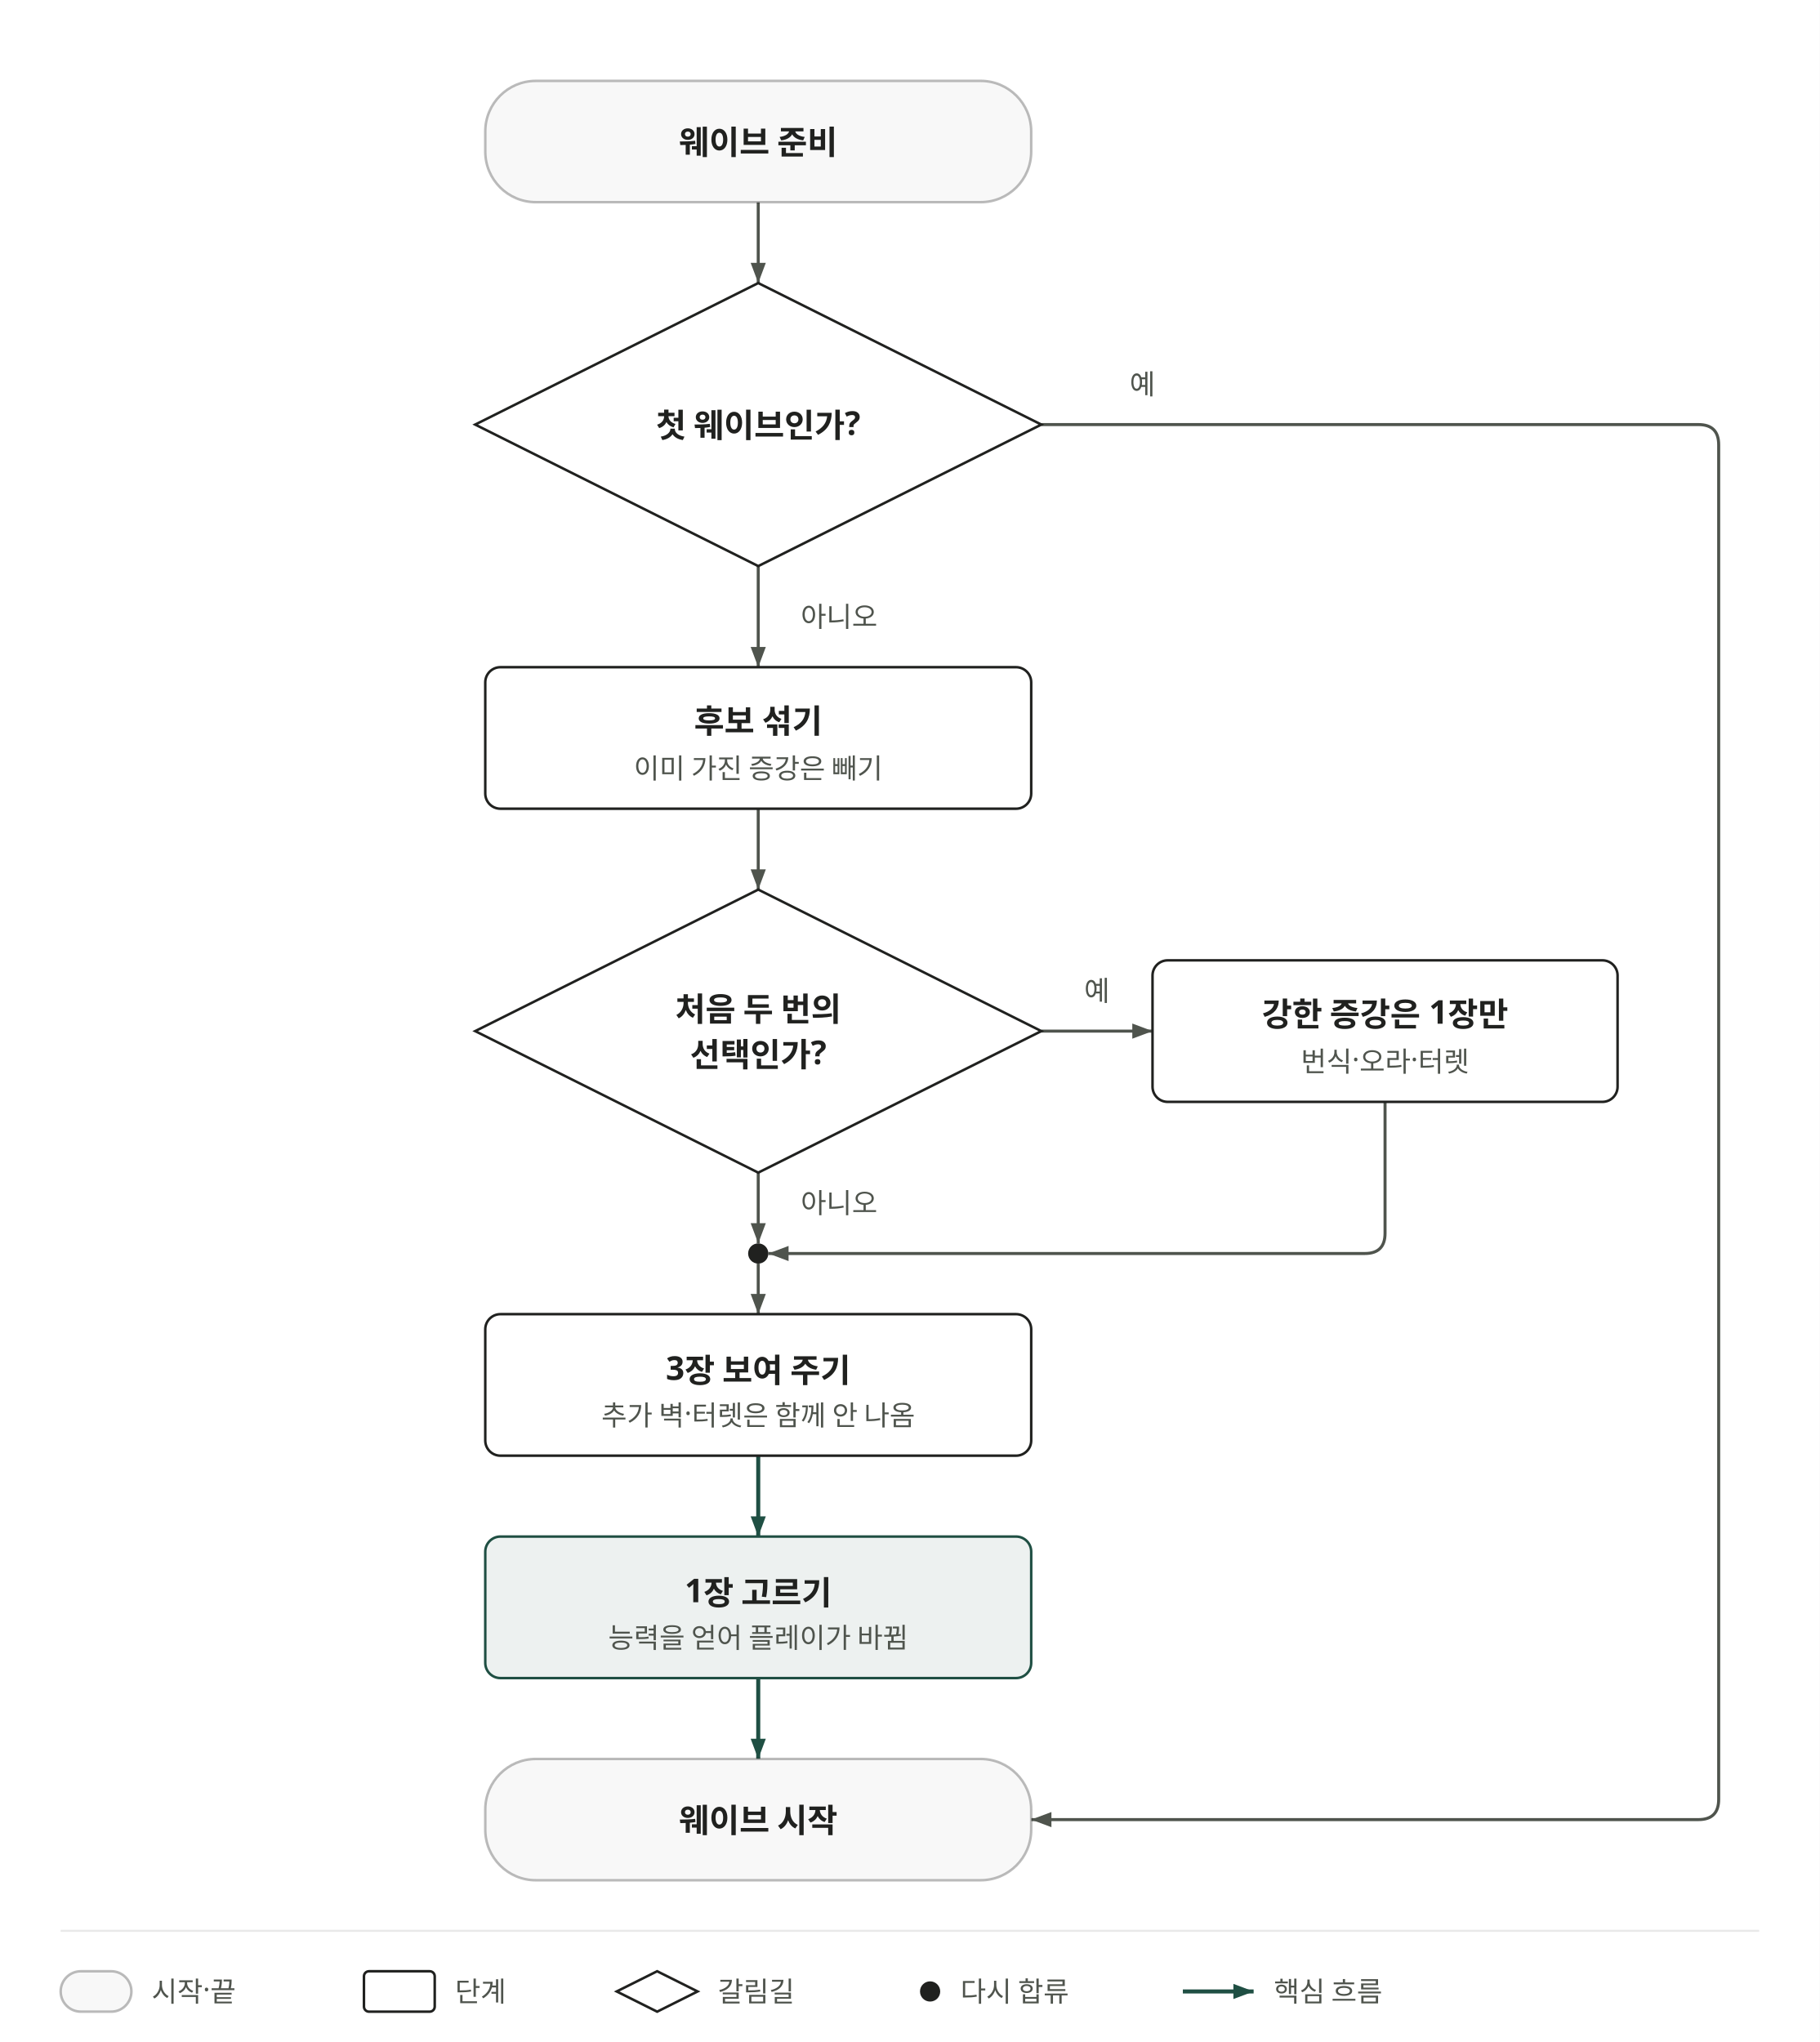
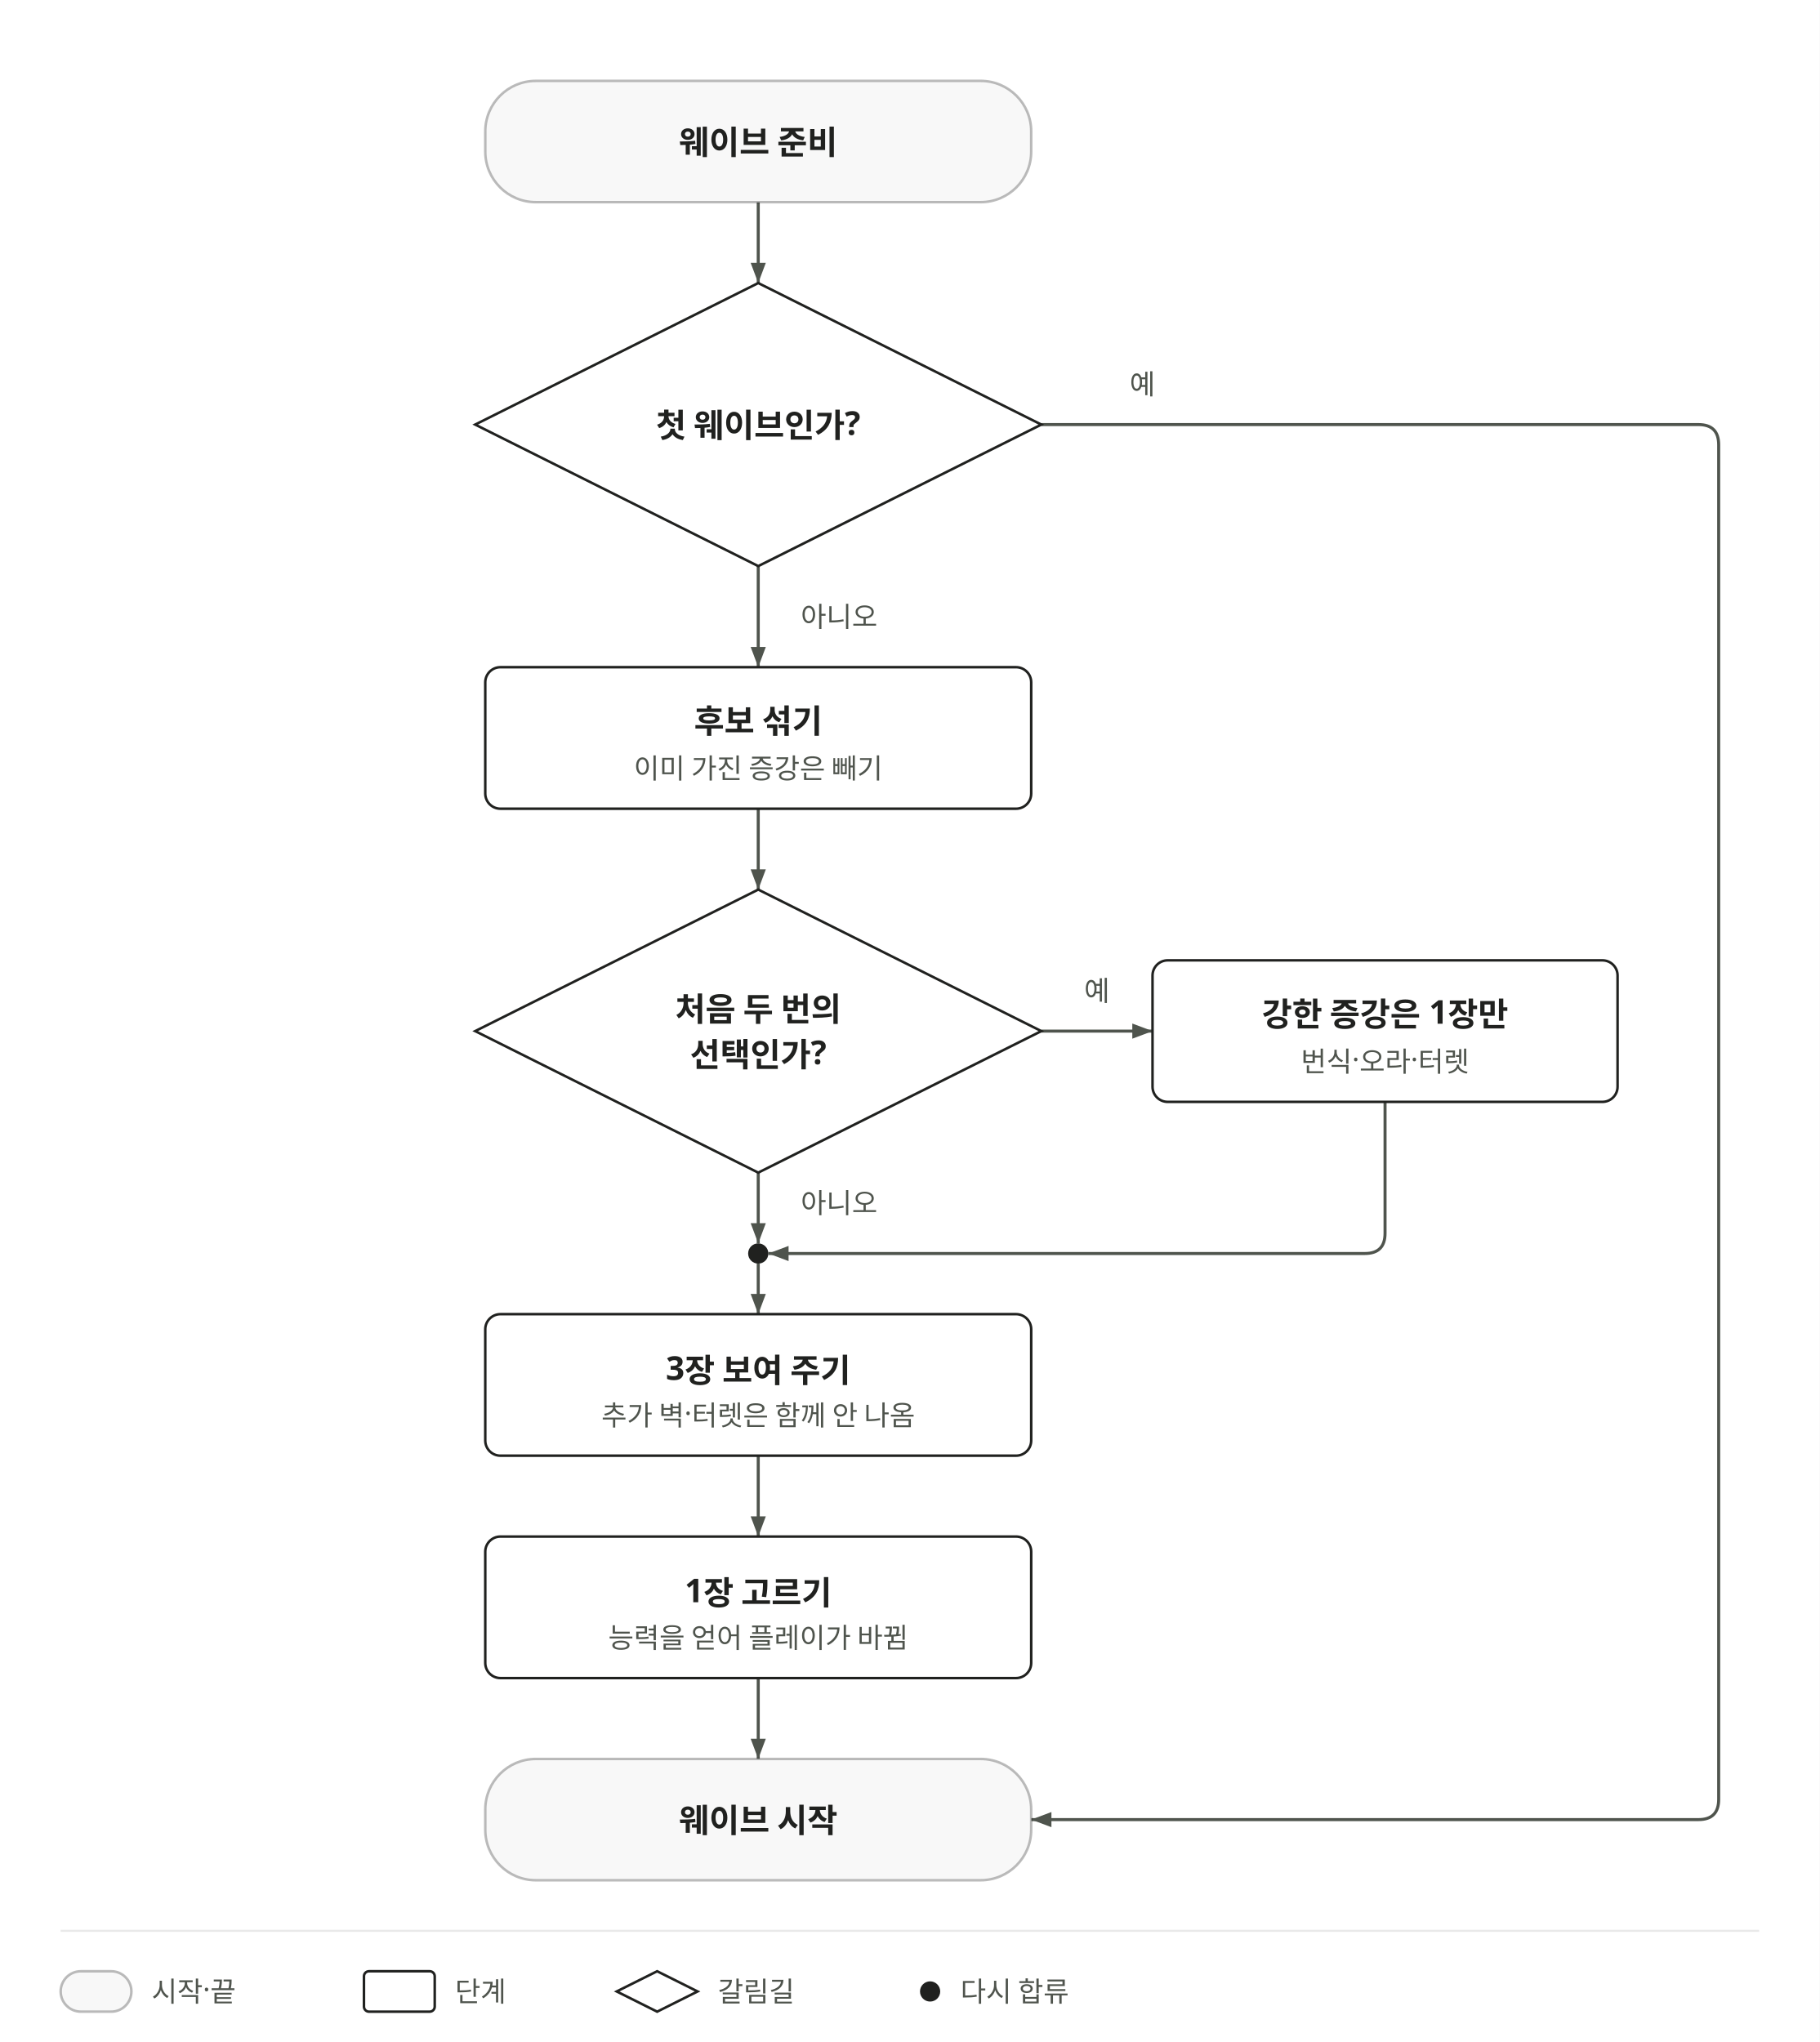
<svg xmlns="http://www.w3.org/2000/svg" viewBox="0 0 720 808">
  <rect width="100%" height="100%" fill="#ffffff" />
  <path d="M300,80 L300,112" fill="none" stroke="#4f544d" stroke-width="1.2" />
  <polygon points="300,112 297,104 303,104" fill="#4f544d" />
  <path d="M412,168 L672,168 Q680,168 680,176 L680,712 Q680,720 672,720 L408,720" fill="none" stroke="#4f544d" stroke-width="1.2" />
  <polygon points="408,720 416,717 416,723" fill="#4f544d" />
  <path d="M300,224 L300,264" fill="none" stroke="#4f544d" stroke-width="1.2" />
  <polygon points="300,264 297,256 303,256" fill="#4f544d" />
  <path d="M300,320 L300,352" fill="none" stroke="#4f544d" stroke-width="1.2" />
  <polygon points="300,352 297,344 303,344" fill="#4f544d" />
  <path d="M412,408 L456,408" fill="none" stroke="#4f544d" stroke-width="1.2" />
  <polygon points="456,408 448,405 448,411" fill="#4f544d" />
  <path d="M300,464 L300,492" fill="none" stroke="#4f544d" stroke-width="1.2" />
  <polygon points="300,492 297,484 303,484" fill="#4f544d" />
  <path d="M548,436 L548,488 Q548,496 540,496 L304,496" fill="none" stroke="#4f544d" stroke-width="1.2" />
  <polygon points="304,496 312,493 312,499" fill="#4f544d" />
  <path d="M300,500 L300,520" fill="none" stroke="#4f544d" stroke-width="1.2" />
  <polygon points="300,520 297,512 303,512" fill="#4f544d" />
-   <path d="M300,576 L300,608" fill="none" stroke="#1f4f43" stroke-width="1.6" />
-   <polygon points="300,608 297,600 303,600" fill="#1f4f43" />
-   <path d="M300,664 L300,696" fill="none" stroke="#1f4f43" stroke-width="1.6" />
-   <polygon points="300,696 297,688 303,688" fill="#1f4f43" />
+   <path d="M300,576 L300,608" fill="none" stroke="#4f544d" stroke-width="1.2" />
+   <polygon points="300,608 297,600 303,600" fill="#4f544d" />
+   <path d="M300,664 L300,696" fill="none" stroke="#4f544d" stroke-width="1.2" />
+   <polygon points="300,696 297,688 303,688" fill="#4f544d" />
  <rect x="440" y="144" width="24" height="16" rx="2" fill="#ffffff" />
  <text x="452" y="156" fill="#4f544d" font-size="11" font-weight="500" font-family="'Noto Sans KR', 'Apple SD Gothic Neo', 'Malgun Gothic', sans-serif" text-anchor="middle">예</text>
  <rect x="308" y="236" width="48" height="16" rx="2" fill="#ffffff" />
  <text x="332" y="248" fill="#4f544d" font-size="11" font-weight="500" font-family="'Noto Sans KR', 'Apple SD Gothic Neo', 'Malgun Gothic', sans-serif" text-anchor="middle">아니오</text>
  <rect x="422" y="384" width="24" height="16" rx="2" fill="#ffffff" />
  <text x="434" y="396" fill="#4f544d" font-size="11" font-weight="500" font-family="'Noto Sans KR', 'Apple SD Gothic Neo', 'Malgun Gothic', sans-serif" text-anchor="middle">예</text>
  <rect x="308" y="468" width="48" height="16" rx="2" fill="#ffffff" />
  <text x="332" y="480" fill="#4f544d" font-size="11" font-weight="500" font-family="'Noto Sans KR', 'Apple SD Gothic Neo', 'Malgun Gothic', sans-serif" text-anchor="middle">아니오</text>
  <rect x="192" y="32" width="216" height="48" rx="20" fill="#ffffff" />
  <rect x="192" y="32" width="216" height="48" rx="20" fill="rgba(32,33,31,.03)" stroke="rgba(32,33,31,.30)" stroke-width="1" />
  <text x="300" y="61" fill="#20211f" font-size="13" font-weight="800" font-family="'Noto Sans KR', 'Apple SD Gothic Neo', 'Malgun Gothic', sans-serif" text-anchor="middle">웨이브 준비</text>
  <polygon points="300,112 412,168 300,224 188,168" fill="#ffffff" stroke="#20211f" stroke-width="1" />
  <text x="300" y="173" fill="#20211f" font-size="13" font-weight="800" font-family="'Noto Sans KR', 'Apple SD Gothic Neo', 'Malgun Gothic', sans-serif" text-anchor="middle">첫 웨이브인가?</text>
  <rect x="192" y="264" width="216" height="56" rx="6" fill="#ffffff" />
  <rect x="192" y="264" width="216" height="56" rx="6" fill="#ffffff" stroke="#20211f" stroke-width="1" />
  <text x="300" y="290" fill="#20211f" font-size="13" font-weight="800" font-family="'Noto Sans KR', 'Apple SD Gothic Neo', 'Malgun Gothic', sans-serif" text-anchor="middle">후보 섞기</text>
  <text x="300" y="308" fill="#4f544d" font-size="11" font-weight="500" font-family="'Noto Sans KR', 'Apple SD Gothic Neo', 'Malgun Gothic', sans-serif" text-anchor="middle">이미 가진 증강은 빼기</text>
  <polygon points="300,352 412,408 300,464 188,408" fill="#ffffff" stroke="#20211f" stroke-width="1" />
  <text x="300" y="404" fill="#20211f" font-size="13" font-weight="800" font-family="'Noto Sans KR', 'Apple SD Gothic Neo', 'Malgun Gothic', sans-serif" text-anchor="middle">처음 두 번의</text>
  <text x="300" y="422" fill="#20211f" font-size="13" font-weight="800" font-family="'Noto Sans KR', 'Apple SD Gothic Neo', 'Malgun Gothic', sans-serif" text-anchor="middle">선택인가?</text>
  <rect x="456" y="380" width="184" height="56" rx="6" fill="#ffffff" />
  <rect x="456" y="380" width="184" height="56" rx="6" fill="#ffffff" stroke="#20211f" stroke-width="1" />
  <text x="548" y="406" fill="#20211f" font-size="13" font-weight="800" font-family="'Noto Sans KR', 'Apple SD Gothic Neo', 'Malgun Gothic', sans-serif" text-anchor="middle">강한 증강은 1장만</text>
  <text x="548" y="424" fill="#4f544d" font-size="11" font-weight="500" font-family="'Noto Sans KR', 'Apple SD Gothic Neo', 'Malgun Gothic', sans-serif" text-anchor="middle">번식·오라·터렛</text>
  <rect x="192" y="520" width="216" height="56" rx="6" fill="#ffffff" />
  <rect x="192" y="520" width="216" height="56" rx="6" fill="#ffffff" stroke="#20211f" stroke-width="1" />
  <text x="300" y="546" fill="#20211f" font-size="13" font-weight="800" font-family="'Noto Sans KR', 'Apple SD Gothic Neo', 'Malgun Gothic', sans-serif" text-anchor="middle">3장 보여 주기</text>
  <text x="300" y="564" fill="#4f544d" font-size="11" font-weight="500" font-family="'Noto Sans KR', 'Apple SD Gothic Neo', 'Malgun Gothic', sans-serif" text-anchor="middle">추가 벽·터렛은 함께 안 나옴</text>
  <rect x="192" y="608" width="216" height="56" rx="6" fill="#ffffff" />
-   <rect x="192" y="608" width="216" height="56" rx="6" fill="rgba(31,79,67,.08)" stroke="#1f4f43" stroke-width="1" />
+   <rect x="192" y="608" width="216" height="56" rx="6" fill="#ffffff" stroke="#20211f" stroke-width="1" />
  <text x="300" y="634" fill="#20211f" font-size="13" font-weight="800" font-family="'Noto Sans KR', 'Apple SD Gothic Neo', 'Malgun Gothic', sans-serif" text-anchor="middle">1장 고르기</text>
  <text x="300" y="652" fill="#4f544d" font-size="11" font-weight="500" font-family="'Noto Sans KR', 'Apple SD Gothic Neo', 'Malgun Gothic', sans-serif" text-anchor="middle">능력을 얻어 플레이가 바뀜</text>
  <rect x="192" y="696" width="216" height="48" rx="20" fill="#ffffff" />
  <rect x="192" y="696" width="216" height="48" rx="20" fill="rgba(32,33,31,.03)" stroke="rgba(32,33,31,.30)" stroke-width="1" />
  <text x="300" y="725" fill="#20211f" font-size="13" font-weight="800" font-family="'Noto Sans KR', 'Apple SD Gothic Neo', 'Malgun Gothic', sans-serif" text-anchor="middle">웨이브 시작</text>
  <circle cx="300" cy="496" r="4" fill="#20211f" />
  <line x1="24" y1="764" x2="696" y2="764" stroke="rgba(32,33,31,.10)" stroke-width="0.8" />
  <rect x="24" y="780" width="28" height="16" rx="8" fill="rgba(32,33,31,.03)" stroke="rgba(32,33,31,.30)" stroke-width="1" />
  <text x="60" y="792" fill="#4f544d" font-size="11" font-weight="500" font-family="'Noto Sans KR', 'Apple SD Gothic Neo', 'Malgun Gothic', sans-serif" text-anchor="start">시작·끝</text>
  <rect x="144" y="780" width="28" height="16" rx="2" fill="#ffffff" stroke="#20211f" stroke-width="1" />
  <text x="180" y="792" fill="#4f544d" font-size="11" font-weight="500" font-family="'Noto Sans KR', 'Apple SD Gothic Neo', 'Malgun Gothic', sans-serif" text-anchor="start">단계</text>
  <polygon points="244,788 260,780 276,788 260,796" fill="#ffffff" stroke="#20211f" stroke-width="1" />
  <text x="284" y="792" fill="#4f544d" font-size="11" font-weight="500" font-family="'Noto Sans KR', 'Apple SD Gothic Neo', 'Malgun Gothic', sans-serif" text-anchor="start">갈림길</text>
  <circle cx="368" cy="788" r="4" fill="#20211f" />
  <text x="380" y="792" fill="#4f544d" font-size="11" font-weight="500" font-family="'Noto Sans KR', 'Apple SD Gothic Neo', 'Malgun Gothic', sans-serif" text-anchor="start">다시 합류</text>
-   <line x1="468" y1="788" x2="496" y2="788" stroke="#1f4f43" stroke-width="1.6" />
-   <polygon points="496,788 488,785 488,791" fill="#1f4f43" />
-   <text x="504" y="792" fill="#4f544d" font-size="11" font-weight="500" font-family="'Noto Sans KR', 'Apple SD Gothic Neo', 'Malgun Gothic', sans-serif" text-anchor="start">핵심 흐름</text>
</svg>
